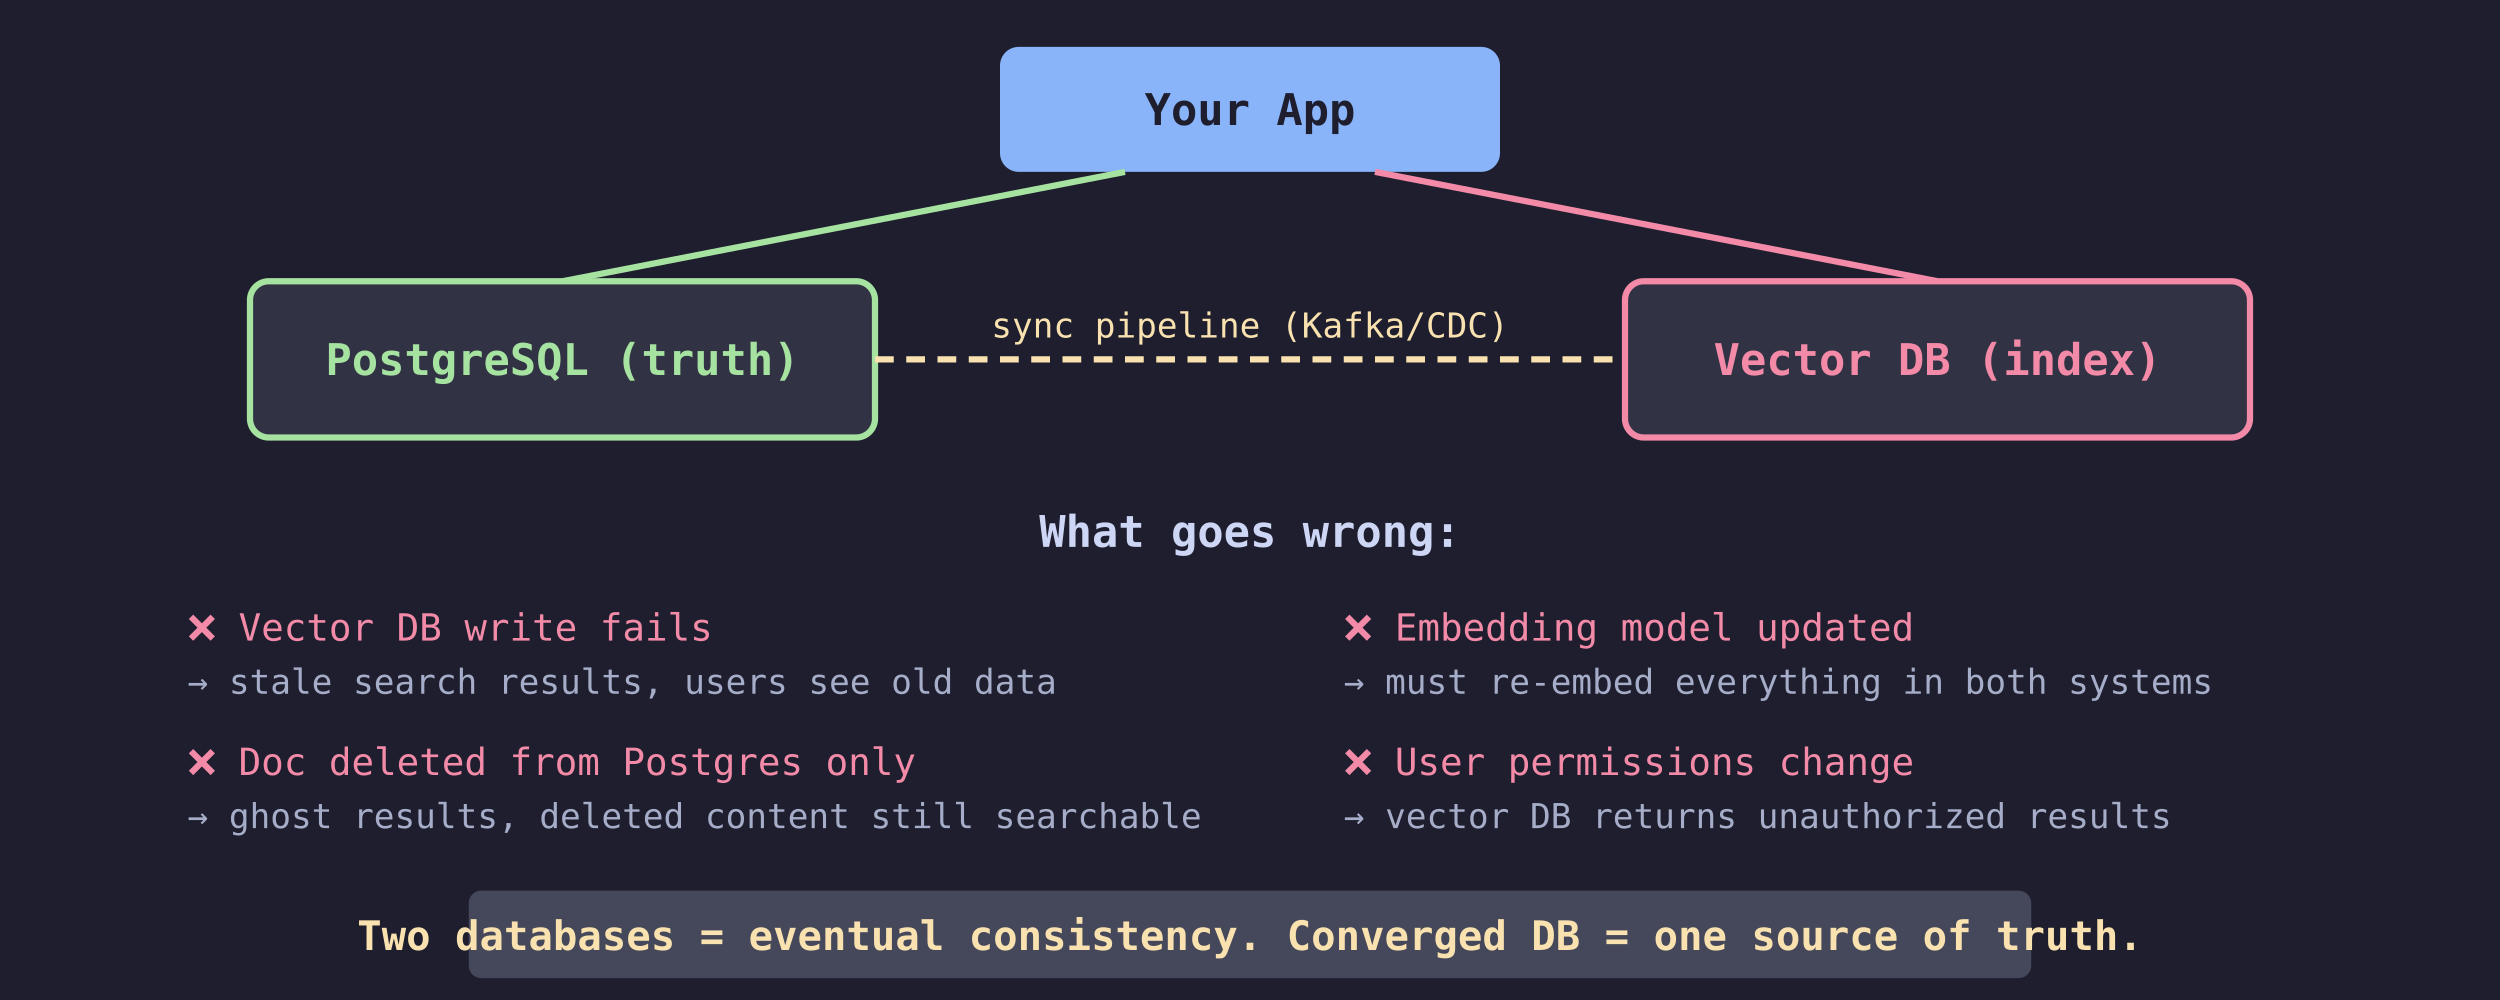
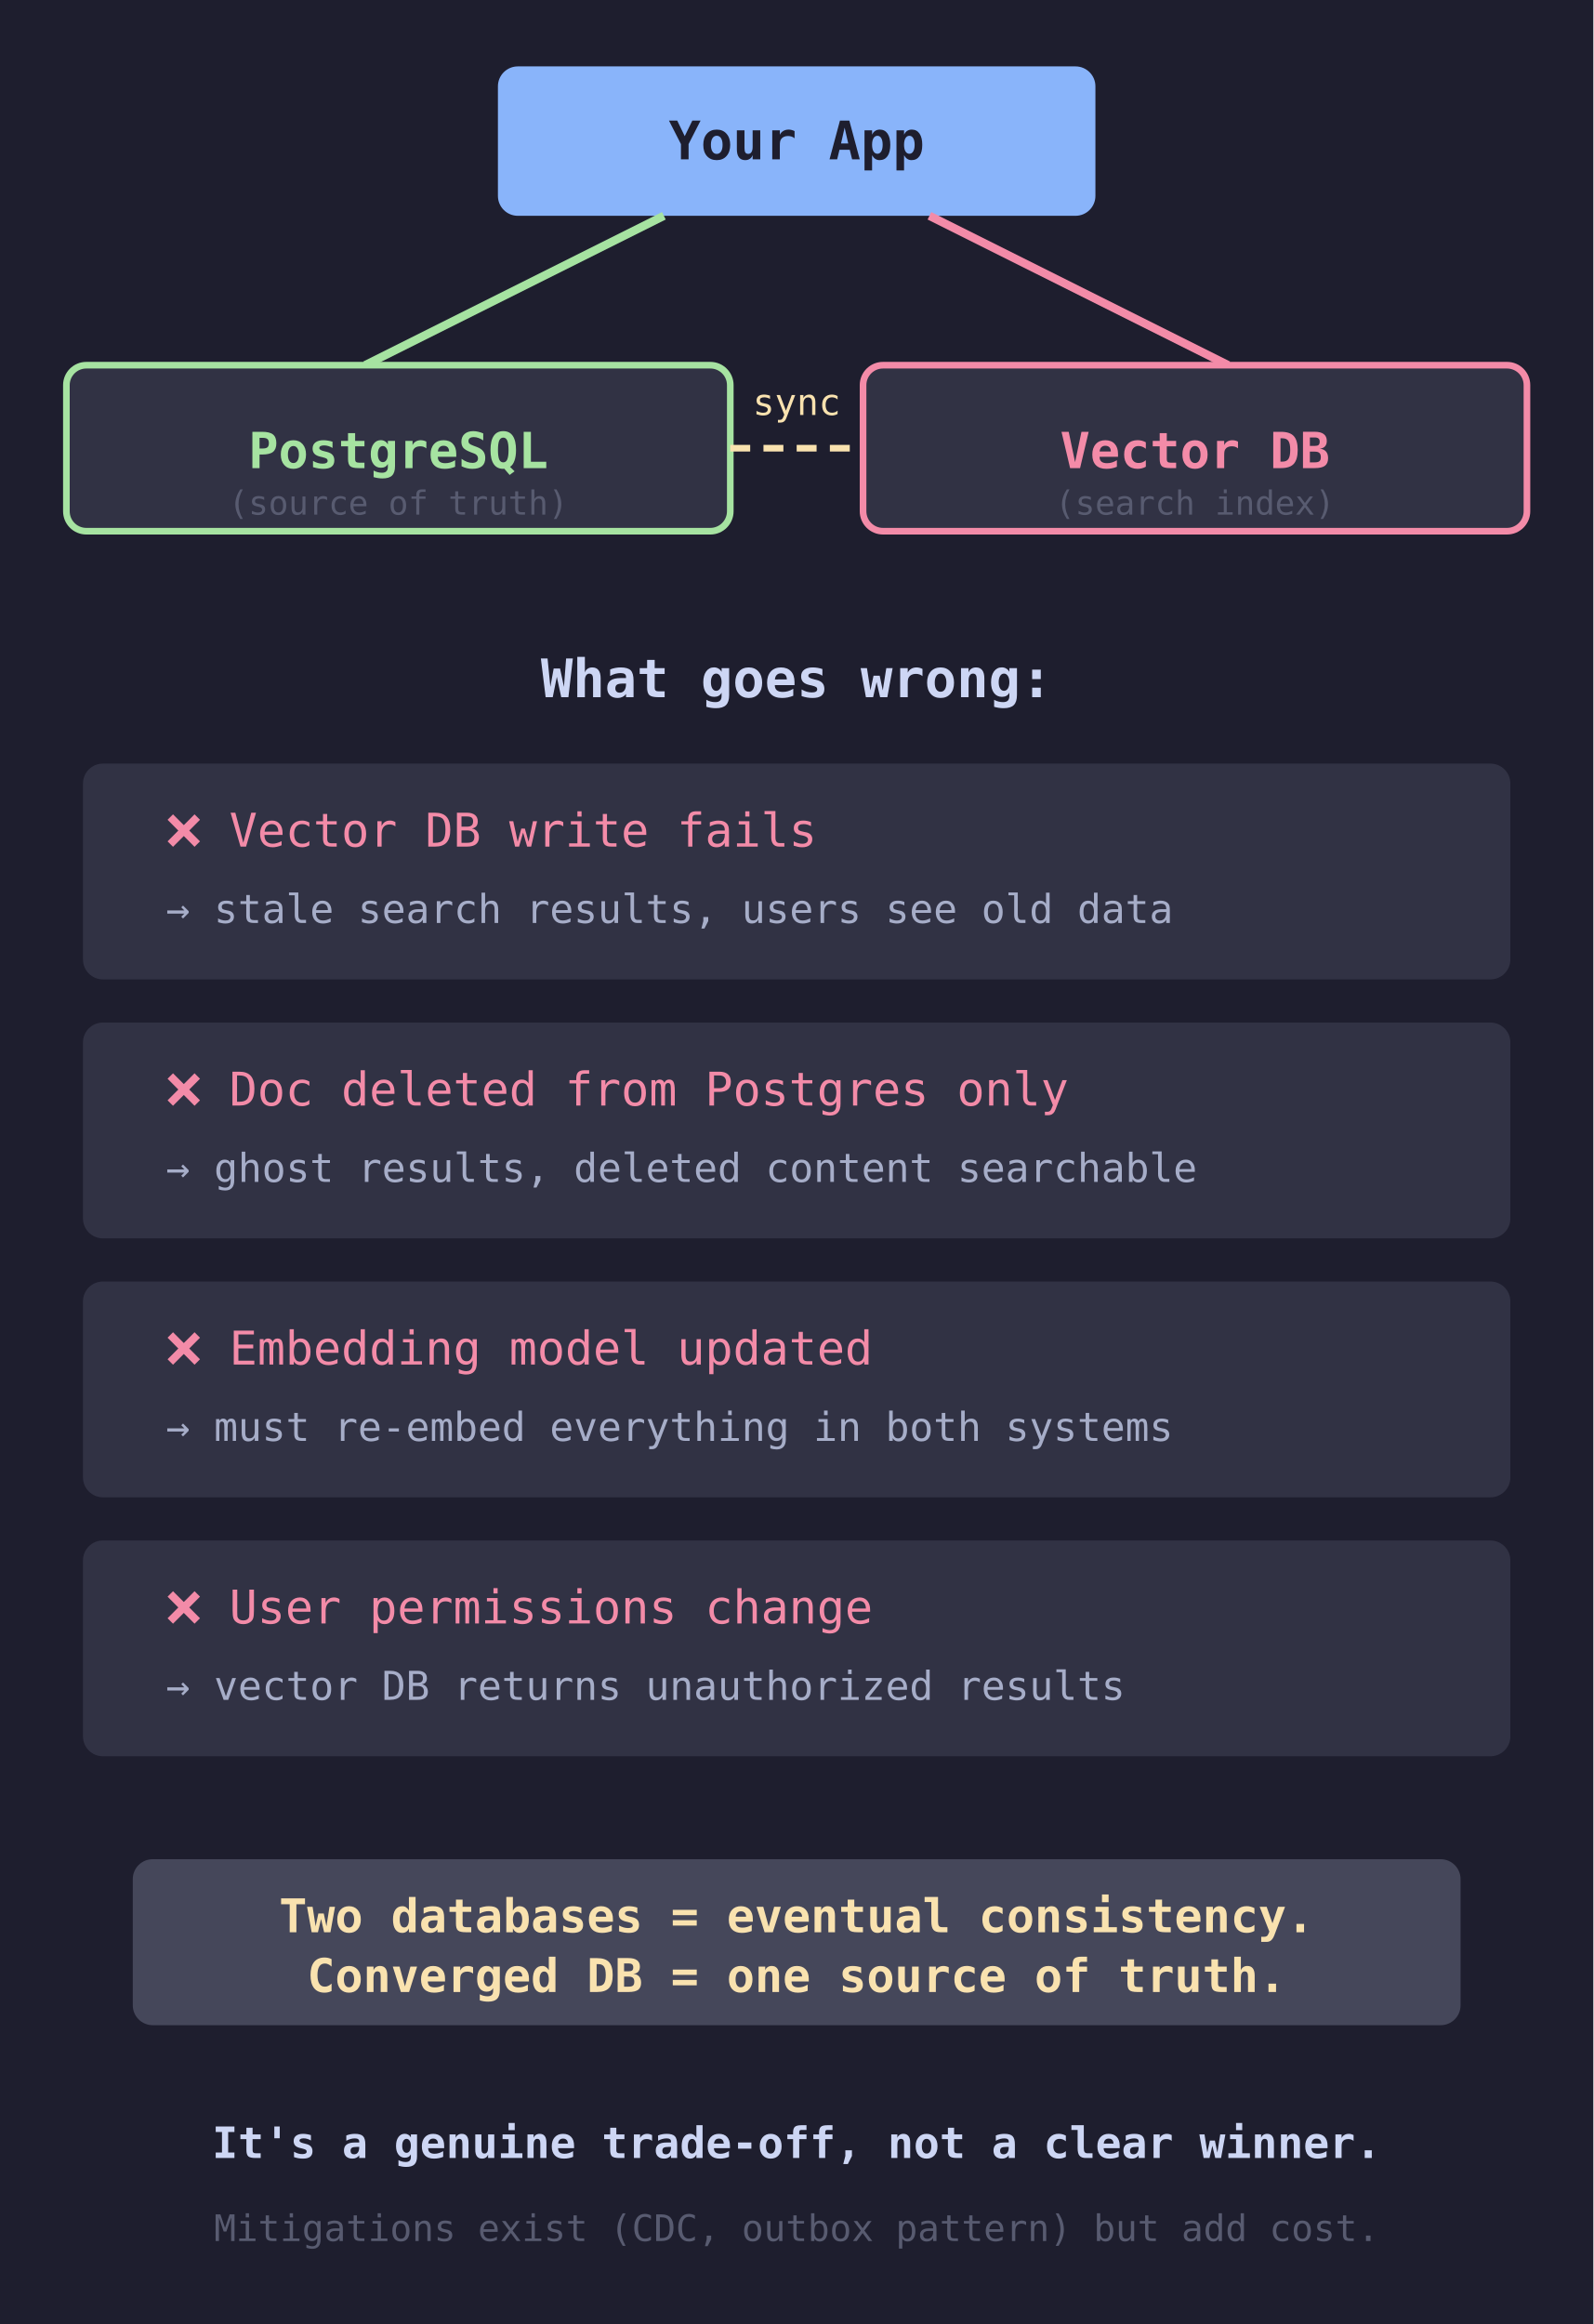
- <svg xmlns="http://www.w3.org/2000/svg" viewBox="0 0 800 320" font-family="monospace">
-   <rect width="800" height="320" fill="#1e1e2e" />
-   <rect x="320" y="15" width="160" height="40" fill="#89b4fa" rx="6" />
-   <text x="400" y="40" fill="#1e1e2e" font-size="14" text-anchor="middle" font-weight="bold">Your App</text>
-   <line x1="360" y1="55" x2="180" y2="90" stroke="#a6e3a1" stroke-width="2" />
-   <line x1="440" y1="55" x2="620" y2="90" stroke="#f38ba8" stroke-width="2" />
-   <rect x="80" y="90" width="200" height="50" fill="#313244" rx="6" stroke="#a6e3a1" stroke-width="2" />
-   <text x="180" y="120" fill="#a6e3a1" font-size="14" text-anchor="middle" font-weight="bold">PostgreSQL (truth)</text>
-   <rect x="520" y="90" width="200" height="50" fill="#313244" rx="6" stroke="#f38ba8" stroke-width="2" />
-   <text x="620" y="120" fill="#f38ba8" font-size="14" text-anchor="middle" font-weight="bold">Vector DB (index)</text>
-   <line x1="280" y1="115" x2="520" y2="115" stroke="#f9e2af" stroke-width="2" stroke-dasharray="6,4" />
-   <text x="400" y="108" fill="#f9e2af" font-size="11" text-anchor="middle">sync pipeline (Kafka/CDC)</text>
-   <text x="400" y="175" fill="#cdd6f4" font-size="14" text-anchor="middle" font-weight="bold">What goes wrong:</text>
-   <text x="60" y="205" fill="#f38ba8" font-size="12">❌  Vector DB write fails</text>
-   <text x="60" y="222" fill="#a6adc8" font-size="11">    → stale search results, users see old data</text>
-   <text x="60" y="248" fill="#f38ba8" font-size="12">❌  Doc deleted from Postgres only</text>
-   <text x="60" y="265" fill="#a6adc8" font-size="11">    → ghost results, deleted content still searchable</text>
-   <text x="430" y="205" fill="#f38ba8" font-size="12">❌  Embedding model updated</text>
-   <text x="430" y="222" fill="#a6adc8" font-size="11">    → must re-embed everything in both systems</text>
-   <text x="430" y="248" fill="#f38ba8" font-size="12">❌  User permissions change</text>
-   <text x="430" y="265" fill="#a6adc8" font-size="11">    → vector DB returns unauthorized results</text>
-   <rect x="150" y="285" width="500" height="28" fill="#45475a" rx="4" />
-   <text x="400" y="304" fill="#f9e2af" font-size="13" text-anchor="middle" font-weight="bold">Two databases = eventual consistency. Converged DB = one source of truth.</text>
+ <svg xmlns="http://www.w3.org/2000/svg" viewBox="0 0 480 700" font-family="monospace">
+   <rect width="480" height="700" fill="#1e1e2e" />
+   <rect x="150" y="20" width="180" height="45" fill="#89b4fa" rx="6" />
+   <text x="240" y="48" fill="#1e1e2e" font-size="16" text-anchor="middle" font-weight="bold">Your App</text>
+   <line x1="200" y1="65" x2="110" y2="110" stroke="#a6e3a1" stroke-width="2.5" />
+   <line x1="280" y1="65" x2="370" y2="110" stroke="#f38ba8" stroke-width="2.5" />
+   <rect x="20" y="110" width="200" height="50" fill="#313244" rx="6" stroke="#a6e3a1" stroke-width="2" />
+   <text x="120" y="141" fill="#a6e3a1" font-size="15" text-anchor="middle" font-weight="bold">PostgreSQL</text>
+   <text x="120" y="155" fill="#585b70" font-size="10" text-anchor="middle">(source of truth)</text>
+   <rect x="260" y="110" width="200" height="50" fill="#313244" rx="6" stroke="#f38ba8" stroke-width="2" />
+   <text x="360" y="141" fill="#f38ba8" font-size="15" text-anchor="middle" font-weight="bold">Vector DB</text>
+   <text x="360" y="155" fill="#585b70" font-size="10" text-anchor="middle">(search index)</text>
+   <line x1="220" y1="135" x2="260" y2="135" stroke="#f9e2af" stroke-width="2" stroke-dasharray="6,4" />
+   <text x="240" y="125" fill="#f9e2af" font-size="11" text-anchor="middle">sync</text>
+   <text x="240" y="210" fill="#cdd6f4" font-size="16" text-anchor="middle" font-weight="bold">What goes wrong:</text>
+   <rect x="25" y="230" width="430" height="65" fill="#313244" rx="6" />
+   <text x="50" y="255" fill="#f38ba8" font-size="14">❌  Vector DB write fails</text>
+   <text x="50" y="278" fill="#a6adc8" font-size="12">    → stale search results, users see old data</text>
+   <rect x="25" y="308" width="430" height="65" fill="#313244" rx="6" />
+   <text x="50" y="333" fill="#f38ba8" font-size="14">❌  Doc deleted from Postgres only</text>
+   <text x="50" y="356" fill="#a6adc8" font-size="12">    → ghost results, deleted content searchable</text>
+   <rect x="25" y="386" width="430" height="65" fill="#313244" rx="6" />
+   <text x="50" y="411" fill="#f38ba8" font-size="14">❌  Embedding model updated</text>
+   <text x="50" y="434" fill="#a6adc8" font-size="12">    → must re-embed everything in both systems</text>
+   <rect x="25" y="464" width="430" height="65" fill="#313244" rx="6" />
+   <text x="50" y="489" fill="#f38ba8" font-size="14">❌  User permissions change</text>
+   <text x="50" y="512" fill="#a6adc8" font-size="12">    → vector DB returns unauthorized results</text>
+   <rect x="40" y="560" width="400" height="50" fill="#45475a" rx="6" />
+   <text x="240" y="582" fill="#f9e2af" font-size="14" text-anchor="middle" font-weight="bold">Two databases = eventual consistency.</text>
+   <text x="240" y="600" fill="#f9e2af" font-size="14" text-anchor="middle" font-weight="bold">Converged DB = one source of truth.</text>
+   <text x="240" y="650" fill="#cdd6f4" font-size="13" text-anchor="middle" font-weight="bold">It's a genuine trade-off, not a clear winner.</text>
+   <text x="240" y="675" fill="#585b70" font-size="11" text-anchor="middle">Mitigations exist (CDC, outbox pattern) but add cost.</text>
</svg>
